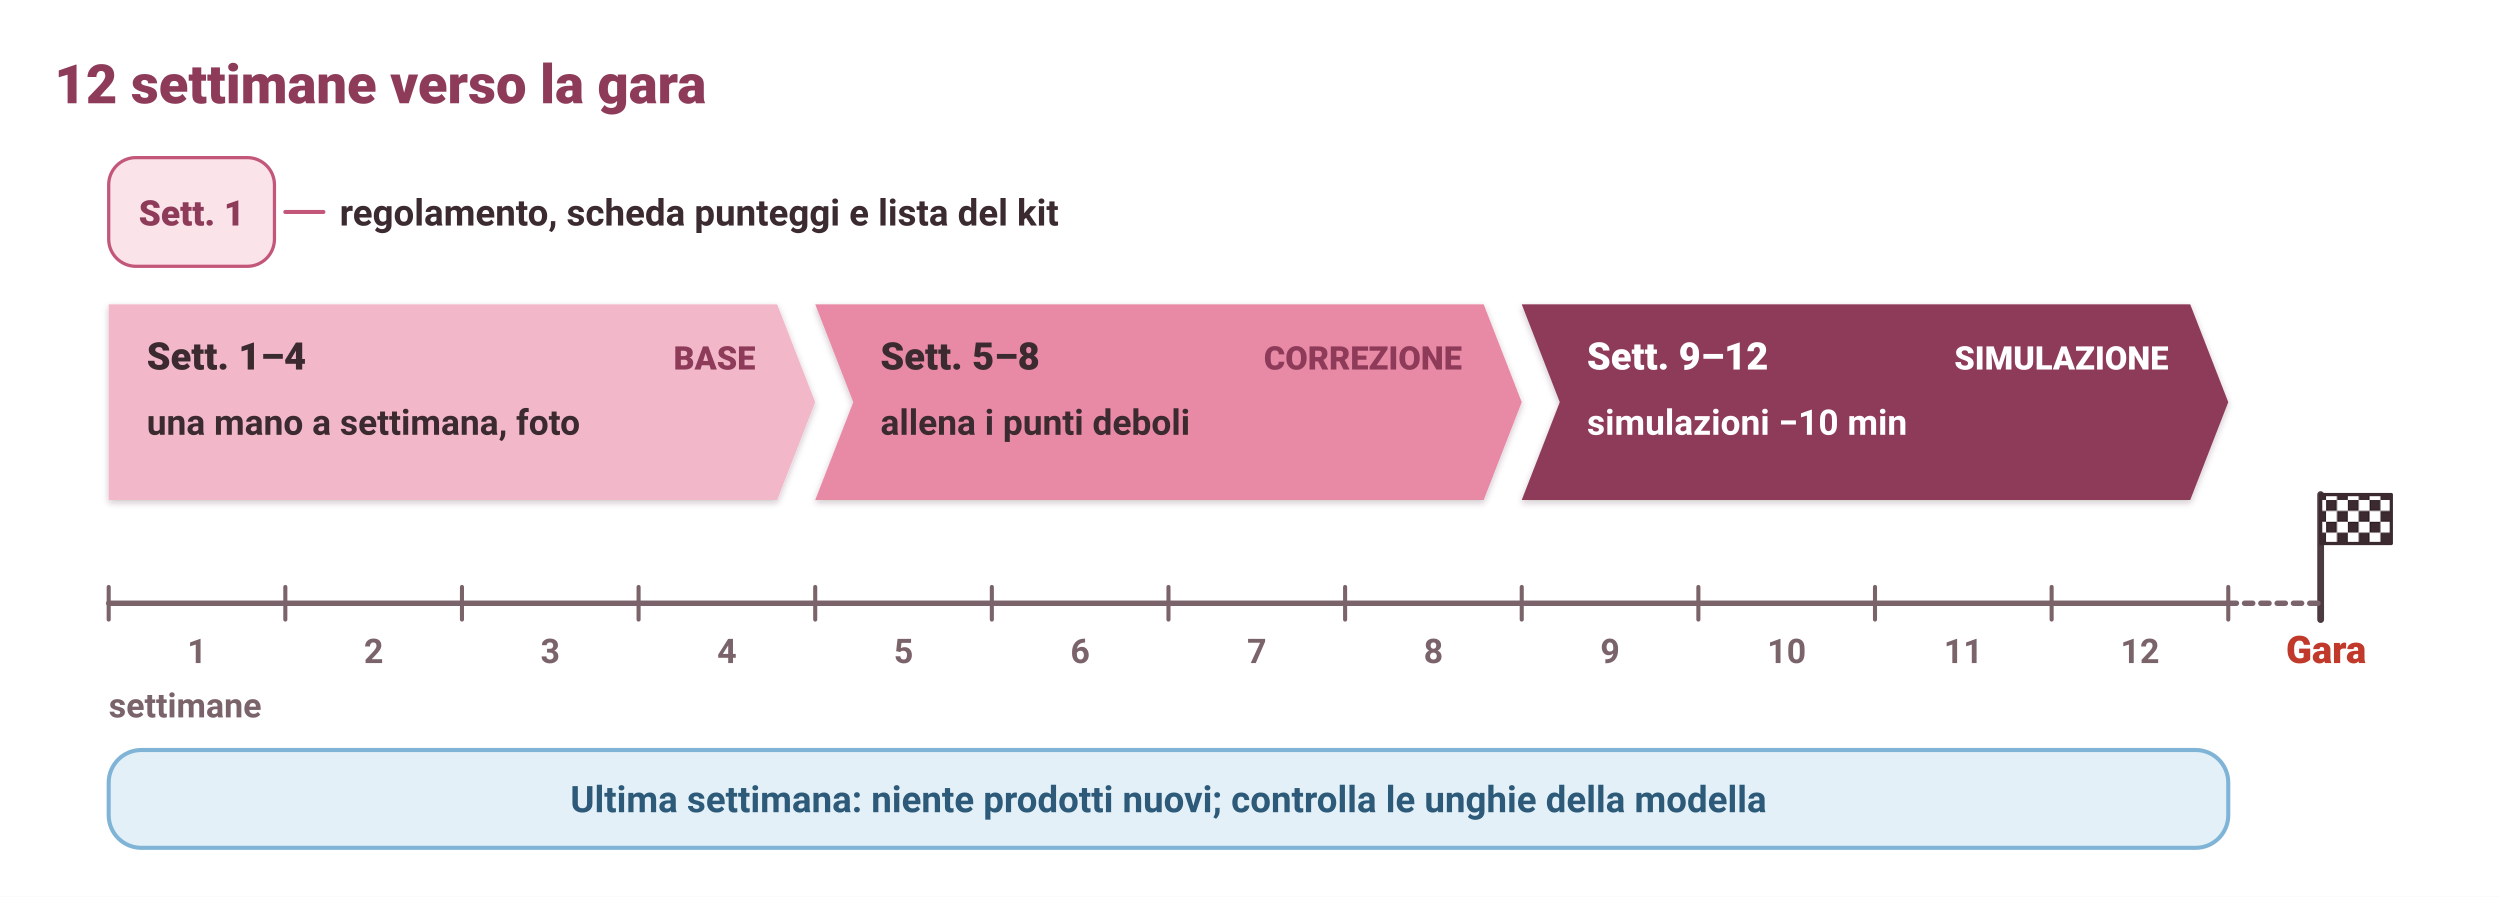
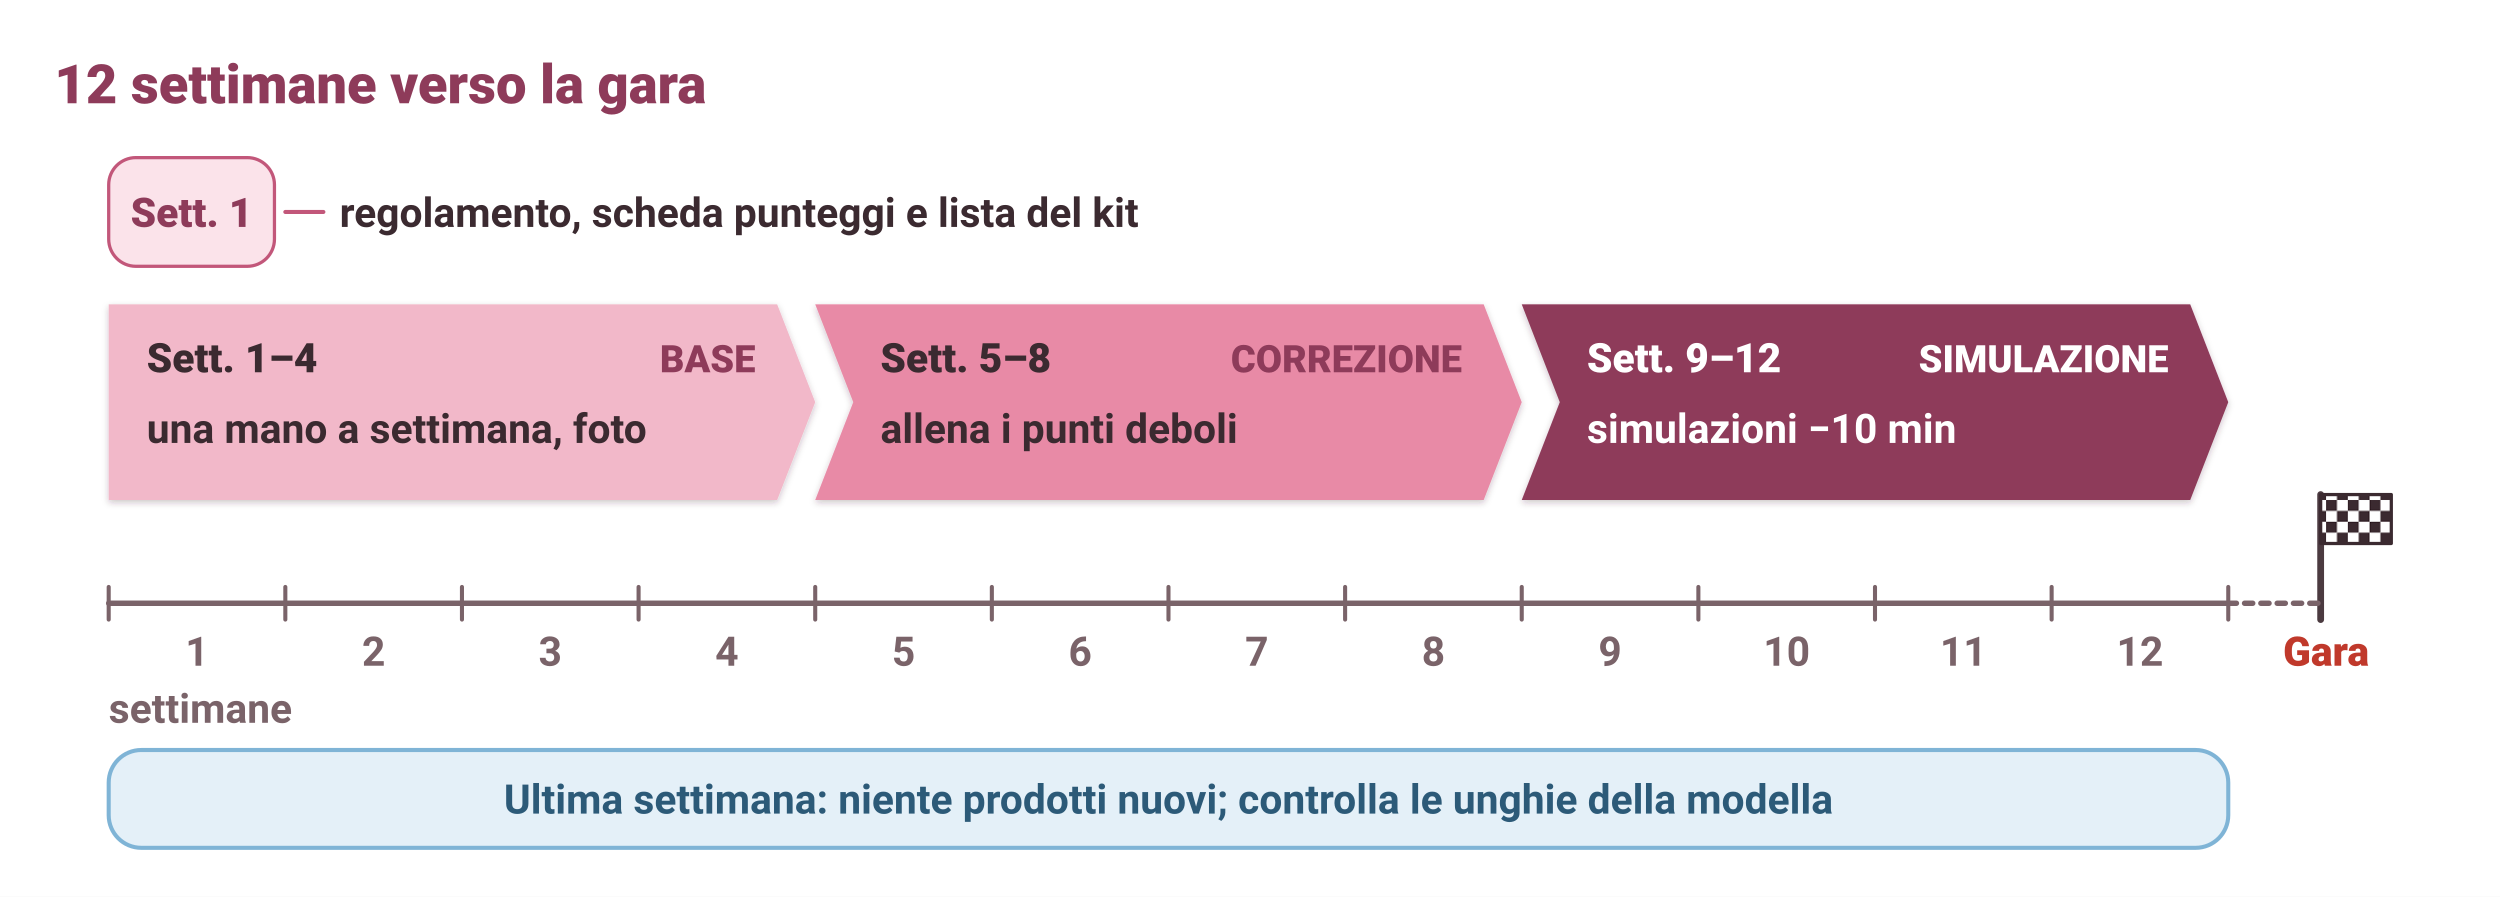
<svg xmlns="http://www.w3.org/2000/svg" viewBox="0 0 920 330" width="920" height="330" font-family="system-ui, -apple-system, 'Segoe UI', Roboto, Arial, sans-serif" role="img">
  <rect width="100%" height="100%" fill="#ffffff" />
  <defs>
    <filter id="nxShS" x="-20%" y="-20%" width="140%" height="150%">
      <feDropShadow dx="0" dy="1" stdDeviation="1.2" flood-color="#3b2a30" flood-opacity=".25" />
    </filter>
  </defs>
  <text x="20.0" y="38.0" font-size="20" text-anchor="start" font-weight="800" fill="#8e3b5a">12 settimane verso la gara</text>
  <rect x="40.0" y="58.0" width="61.0" height="40.0" rx="10" fill="#fbe3ea" stroke="#c2577a" stroke-width="1.2" />
-   <text x="70.5" y="83.0" font-size="13" text-anchor="middle" font-weight="800" fill="#8e3b5a">Sett. 1</text>
+   <text x="70.5" y="83.5" font-size="15" text-anchor="middle" font-weight="800" fill="#8e3b5a">Sett. 1</text>
  <path d="M105.0,78 L119.0,78" fill="none" stroke="#c2577a" stroke-width="1.5" stroke-linecap="round" stroke-linejoin="round" />
-   <text x="125.0" y="83.0" font-size="13.5" text-anchor="start" font-weight="700" fill="#3b2a30">regolamento, scheda punteggi e lista del kit</text>
+   <text x="125.0" y="83.5" font-size="15" text-anchor="start" font-weight="700" fill="#3b2a30">regolamento, scheda punteggi e lista del kit</text>
  <path d="M40.0,112 L286.0,112 L300.0,148 L286.0,184 L40.0,184  Z" fill="#f2b8c9" filter="url(#nxShS)" />
-   <text x="54.0" y="136.0" font-size="14" text-anchor="start" font-weight="800" fill="#3b2a30">Sett. 1–4</text>
-   <text x="278.0" y="136.0" font-size="12" text-anchor="end" font-weight="800" fill="#8e3b5a">BASE</text>
-   <text x="54.0" y="160.0" font-size="13.0" text-anchor="start" font-weight="600" fill="#3b2a30">una mano a settimana, foto</text>
+   <text x="54.0" y="137.0" font-size="15" text-anchor="start" font-weight="800" fill="#3b2a30">Sett. 1–4</text>
+   <text x="278.0" y="137.0" font-size="14" text-anchor="end" font-weight="800" fill="#8e3b5a">BASE</text>
+   <text x="54.0" y="163.0" font-size="15.0" text-anchor="start" font-weight="600" fill="#3b2a30">una mano a settimana, foto</text>
  <path d="M300.0,112 L546.0,112 L560.0,148 L546.0,184 L300.0,184 L314.0,148 Z" fill="#e88aa6" filter="url(#nxShS)" />
-   <text x="324.0" y="136.0" font-size="14" text-anchor="start" font-weight="800" fill="#3b2a30">Sett. 5–8</text>
-   <text x="538.0" y="136.0" font-size="12" text-anchor="end" font-weight="800" fill="#8e3b5a">CORREZIONE</text>
-   <text x="324.0" y="160.0" font-size="13.0" text-anchor="start" font-weight="600" fill="#3b2a30">allena i punti deboli</text>
+   <text x="324.0" y="137.0" font-size="15" text-anchor="start" font-weight="800" fill="#3b2a30">Sett. 5–8</text>
+   <text x="538.0" y="137.0" font-size="14" text-anchor="end" font-weight="800" fill="#8e3b5a">CORREZIONE</text>
+   <text x="324.0" y="163.0" font-size="15.0" text-anchor="start" font-weight="600" fill="#3b2a30">allena i punti deboli</text>
  <path d="M560.0,112 L806.0,112 L820.0,148 L806.0,184 L560.0,184 L574.0,148 Z" fill="#8e3b5a" filter="url(#nxShS)" />
-   <text x="584.0" y="136.0" font-size="14" text-anchor="start" font-weight="800" fill="#fff">Sett. 9–12</text>
-   <text x="798.0" y="136.0" font-size="12" text-anchor="end" font-weight="800" fill="#fff">SIMULAZIONE</text>
-   <text x="584.0" y="160.0" font-size="13.0" text-anchor="start" font-weight="600" fill="#fff">simulazioni −10 min</text>
+   <text x="584.0" y="137.0" font-size="15" text-anchor="start" font-weight="800" fill="#fff">Sett. 9–12</text>
+   <text x="798.0" y="137.0" font-size="14" text-anchor="end" font-weight="800" fill="#fff">SIMULAZIONE</text>
+   <text x="584.0" y="163.0" font-size="15.0" text-anchor="start" font-weight="600" fill="#fff">simulazioni −10 min</text>
  <line x1="40.0" y1="222.0" x2="820.0" y2="222.0" stroke="#7a6369" stroke-width="2" stroke-linecap="round" />
  <line x1="40.0" y1="216.0" x2="40.0" y2="228.0" stroke="#7a6369" stroke-width="1.5" stroke-linecap="round" />
-   <text x="72.5" y="244.0" font-size="12.5" text-anchor="middle" font-weight="600" fill="#7a6369">1</text>
+   <text x="72.5" y="245.0" font-size="15" text-anchor="middle" font-weight="600" fill="#7a6369">1</text>
  <line x1="105.0" y1="216.0" x2="105.0" y2="228.0" stroke="#7a6369" stroke-width="1.5" stroke-linecap="round" />
-   <text x="137.5" y="244.0" font-size="12.5" text-anchor="middle" font-weight="600" fill="#7a6369">2</text>
+   <text x="137.5" y="245.0" font-size="15" text-anchor="middle" font-weight="600" fill="#7a6369">2</text>
  <line x1="170.0" y1="216.0" x2="170.0" y2="228.0" stroke="#7a6369" stroke-width="1.5" stroke-linecap="round" />
-   <text x="202.5" y="244.0" font-size="12.5" text-anchor="middle" font-weight="600" fill="#7a6369">3</text>
+   <text x="202.5" y="245.0" font-size="15" text-anchor="middle" font-weight="600" fill="#7a6369">3</text>
  <line x1="235.0" y1="216.0" x2="235.0" y2="228.0" stroke="#7a6369" stroke-width="1.5" stroke-linecap="round" />
-   <text x="267.5" y="244.0" font-size="12.5" text-anchor="middle" font-weight="600" fill="#7a6369">4</text>
+   <text x="267.5" y="245.0" font-size="15" text-anchor="middle" font-weight="600" fill="#7a6369">4</text>
  <line x1="300.0" y1="216.0" x2="300.0" y2="228.0" stroke="#7a6369" stroke-width="1.5" stroke-linecap="round" />
-   <text x="332.5" y="244.0" font-size="12.5" text-anchor="middle" font-weight="600" fill="#7a6369">5</text>
+   <text x="332.5" y="245.0" font-size="15" text-anchor="middle" font-weight="600" fill="#7a6369">5</text>
  <line x1="365.0" y1="216.0" x2="365.0" y2="228.0" stroke="#7a6369" stroke-width="1.5" stroke-linecap="round" />
-   <text x="397.5" y="244.0" font-size="12.5" text-anchor="middle" font-weight="600" fill="#7a6369">6</text>
+   <text x="397.5" y="245.0" font-size="15" text-anchor="middle" font-weight="600" fill="#7a6369">6</text>
  <line x1="430.0" y1="216.0" x2="430.0" y2="228.0" stroke="#7a6369" stroke-width="1.5" stroke-linecap="round" />
-   <text x="462.5" y="244.0" font-size="12.5" text-anchor="middle" font-weight="600" fill="#7a6369">7</text>
+   <text x="462.5" y="245.0" font-size="15" text-anchor="middle" font-weight="600" fill="#7a6369">7</text>
  <line x1="495.0" y1="216.0" x2="495.0" y2="228.0" stroke="#7a6369" stroke-width="1.5" stroke-linecap="round" />
-   <text x="527.5" y="244.0" font-size="12.5" text-anchor="middle" font-weight="600" fill="#7a6369">8</text>
+   <text x="527.5" y="245.0" font-size="15" text-anchor="middle" font-weight="600" fill="#7a6369">8</text>
  <line x1="560.0" y1="216.0" x2="560.0" y2="228.0" stroke="#7a6369" stroke-width="1.5" stroke-linecap="round" />
-   <text x="592.5" y="244.0" font-size="12.5" text-anchor="middle" font-weight="600" fill="#7a6369">9</text>
+   <text x="592.5" y="245.0" font-size="15" text-anchor="middle" font-weight="600" fill="#7a6369">9</text>
  <line x1="625.0" y1="216.0" x2="625.0" y2="228.0" stroke="#7a6369" stroke-width="1.5" stroke-linecap="round" />
-   <text x="657.5" y="244.0" font-size="12.5" text-anchor="middle" font-weight="600" fill="#7a6369">10</text>
+   <text x="657.5" y="245.0" font-size="15" text-anchor="middle" font-weight="600" fill="#7a6369">10</text>
  <line x1="690.0" y1="216.0" x2="690.0" y2="228.0" stroke="#7a6369" stroke-width="1.5" stroke-linecap="round" />
-   <text x="722.5" y="244.0" font-size="12.5" text-anchor="middle" font-weight="600" fill="#7a6369">11</text>
+   <text x="722.5" y="245.0" font-size="15" text-anchor="middle" font-weight="600" fill="#7a6369">11</text>
  <line x1="755.0" y1="216.0" x2="755.0" y2="228.0" stroke="#7a6369" stroke-width="1.5" stroke-linecap="round" />
-   <text x="787.5" y="244.0" font-size="12.5" text-anchor="middle" font-weight="600" fill="#7a6369">12</text>
+   <text x="787.5" y="245.0" font-size="15" text-anchor="middle" font-weight="600" fill="#7a6369">12</text>
  <line x1="820.0" y1="216.0" x2="820.0" y2="228.0" stroke="#7a6369" stroke-width="1.5" stroke-linecap="round" />
-   <text x="40.0" y="264.0" font-size="12.5" text-anchor="start" font-weight="600" fill="#7a6369">settimane</text>
+   <text x="40.0" y="266.0" font-size="15" text-anchor="start" font-weight="600" fill="#7a6369">settimane</text>
  <line x1="854.0" y1="228.0" x2="854.0" y2="182.0" stroke="#4b3a40" stroke-width="2.5" stroke-linecap="round" />
  <defs>
    <pattern id="flag333" width="8" height="8" patternUnits="userSpaceOnUse">
      <rect width="8" height="8" fill="#fff" />
      <rect width="4" height="4" fill="#3b2a30" />
      <rect x="4" y="4" width="4" height="4" fill="#3b2a30" />
    </pattern>
  </defs>
  <path d="M854.0,182.0 l26,0 l0,18 l-26,0 Z" fill="url(#flag333)" stroke="#3b2a30" stroke-width="1.2" stroke-linecap="round" stroke-linejoin="round" />
-   <text x="856.0" y="244.0" font-size="14" text-anchor="middle" font-weight="800" fill="#c0392b">Gara</text>
+   <text x="856.0" y="245.0" font-size="15" text-anchor="middle" font-weight="800" fill="#c0392b">Gara</text>
  <line x1="820.0" y1="222.0" x2="854.0" y2="222.0" stroke="#7a6369" stroke-width="2" stroke-linecap="round" stroke-dasharray="3 3" />
  <rect x="40.0" y="276.0" width="780.0" height="36.0" rx="12" fill="#e4f0f8" stroke="#7fb4d6" stroke-width="1.5" />
-   <text x="430.0" y="298.9" font-size="13.5" text-anchor="middle" font-weight="700" fill="#2c5a78">Ultima settimana: niente prodotti nuovi; controlla le unghie della modella</text>
+   <text x="430.0" y="299.4" font-size="15.0" text-anchor="middle" font-weight="700" fill="#2c5a78">Ultima settimana: niente prodotti nuovi; controlla le unghie della modella</text>
</svg>
